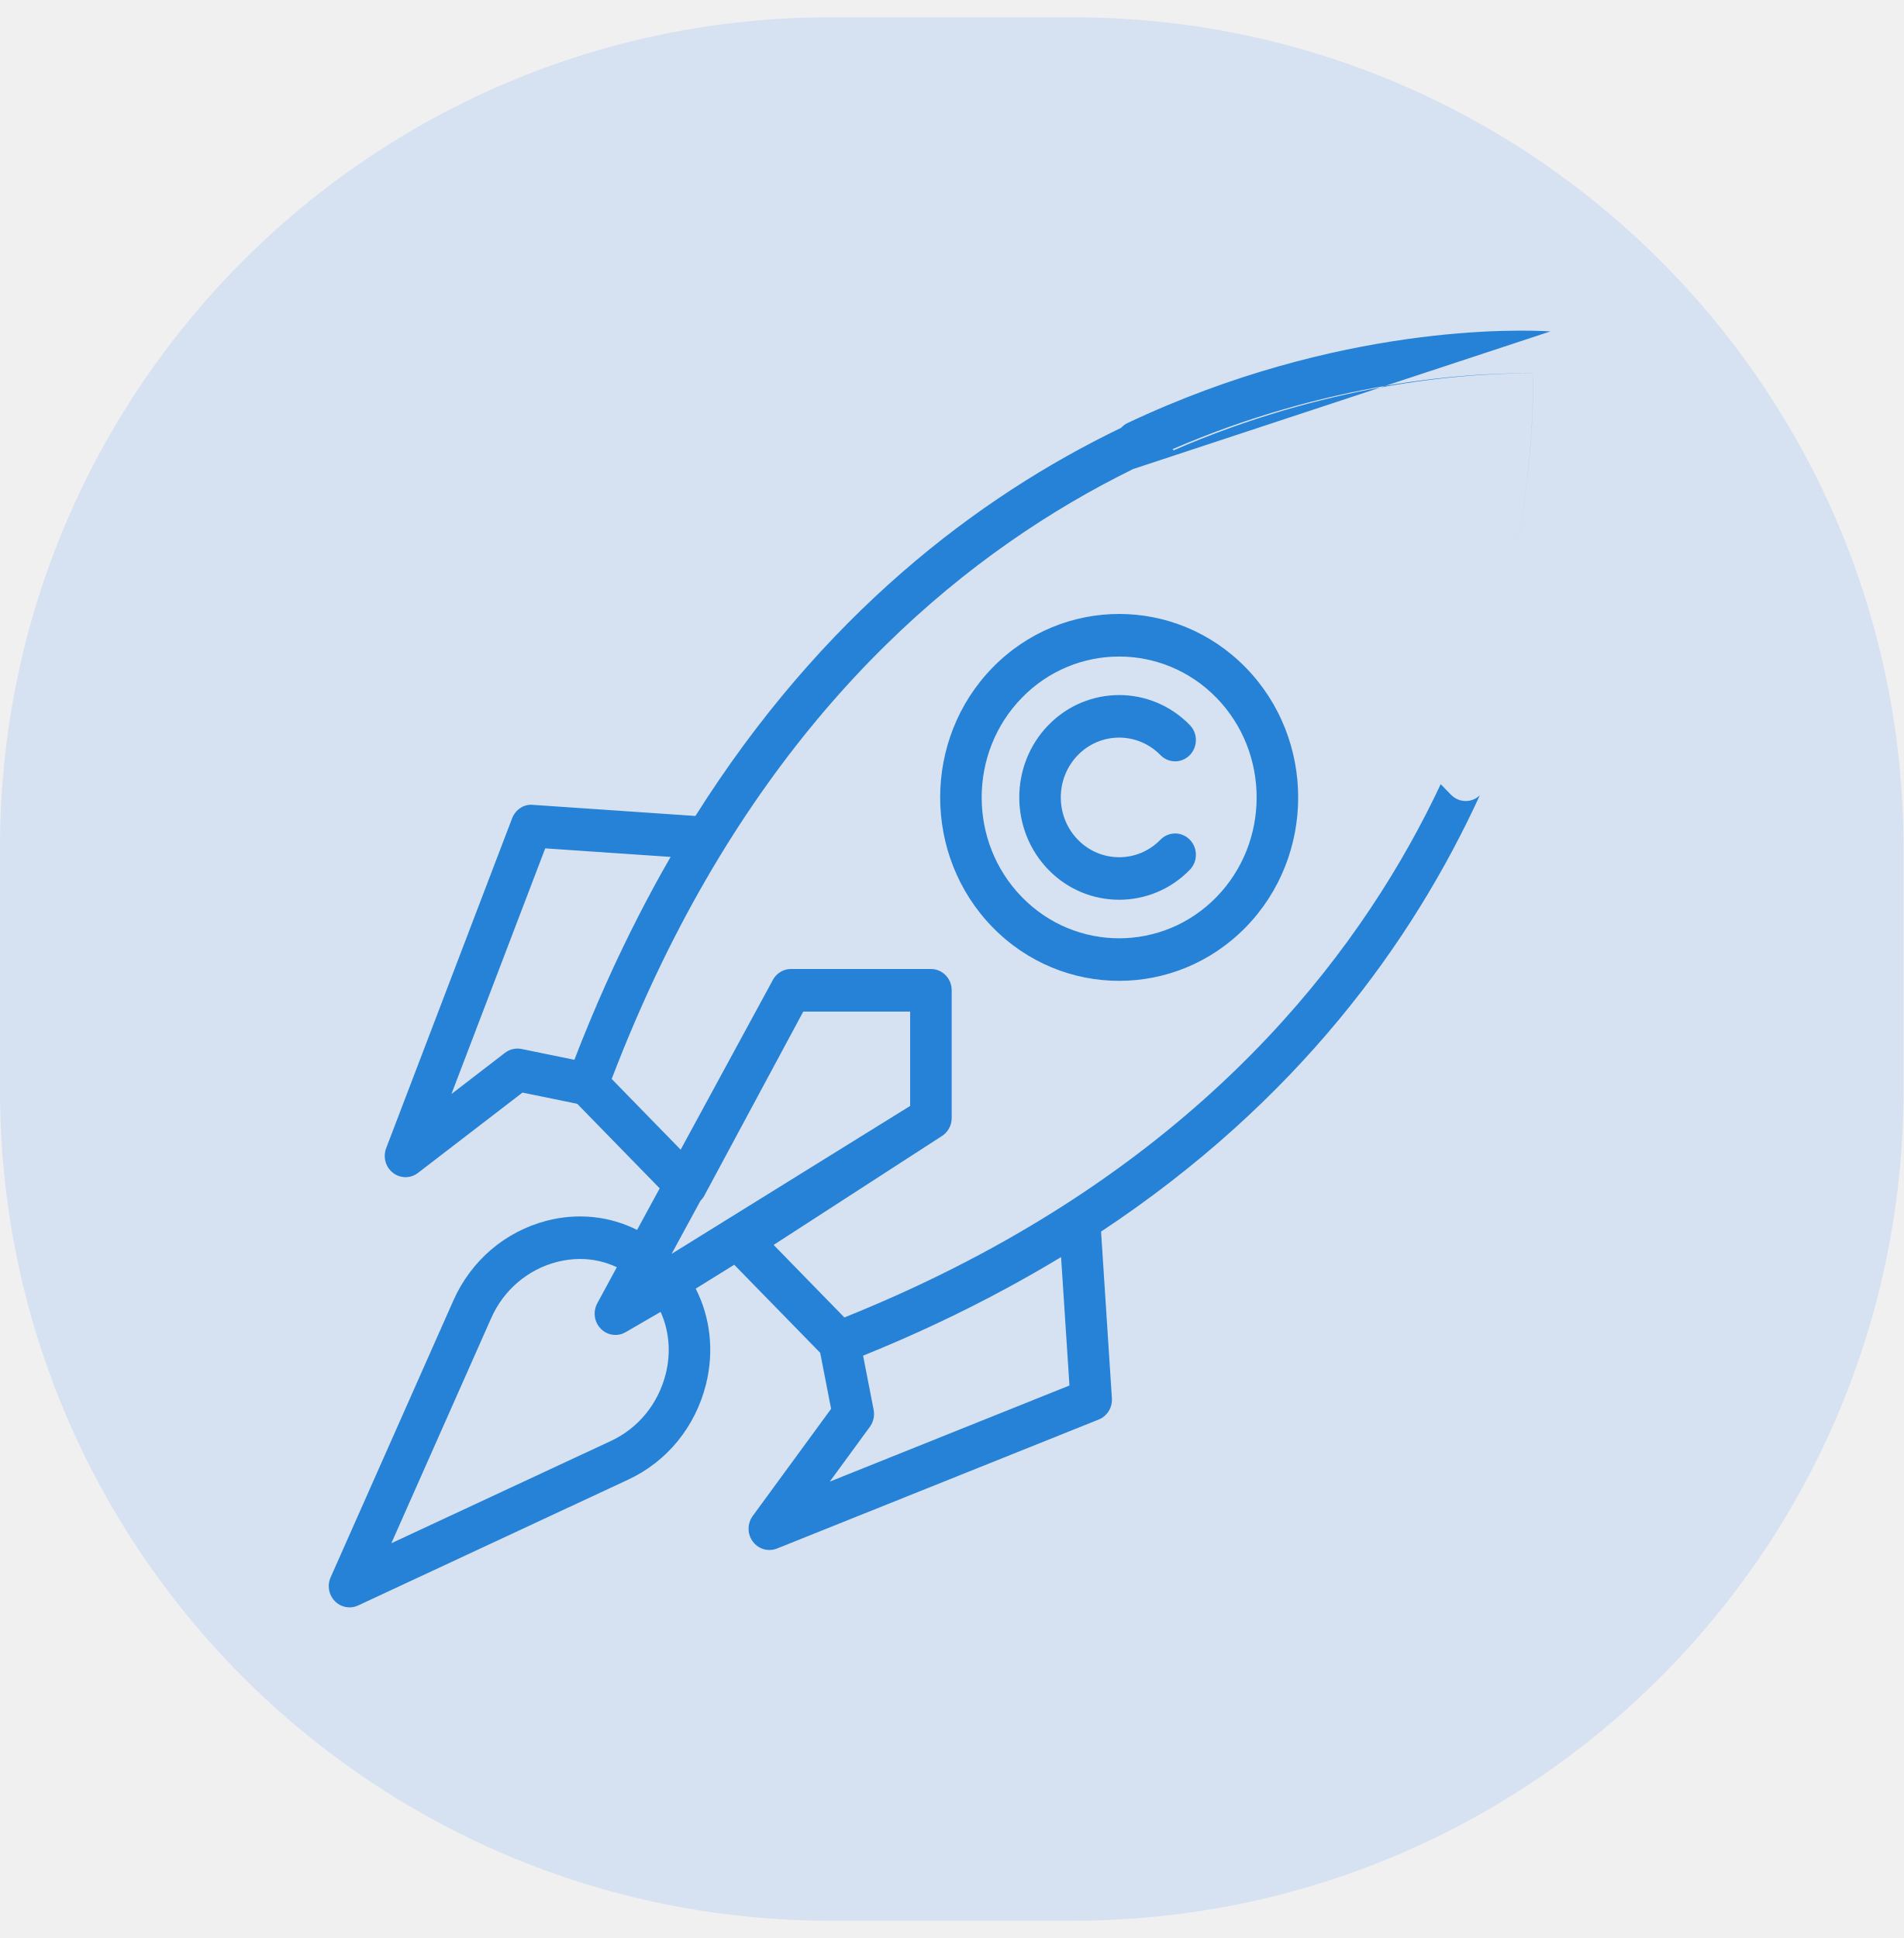
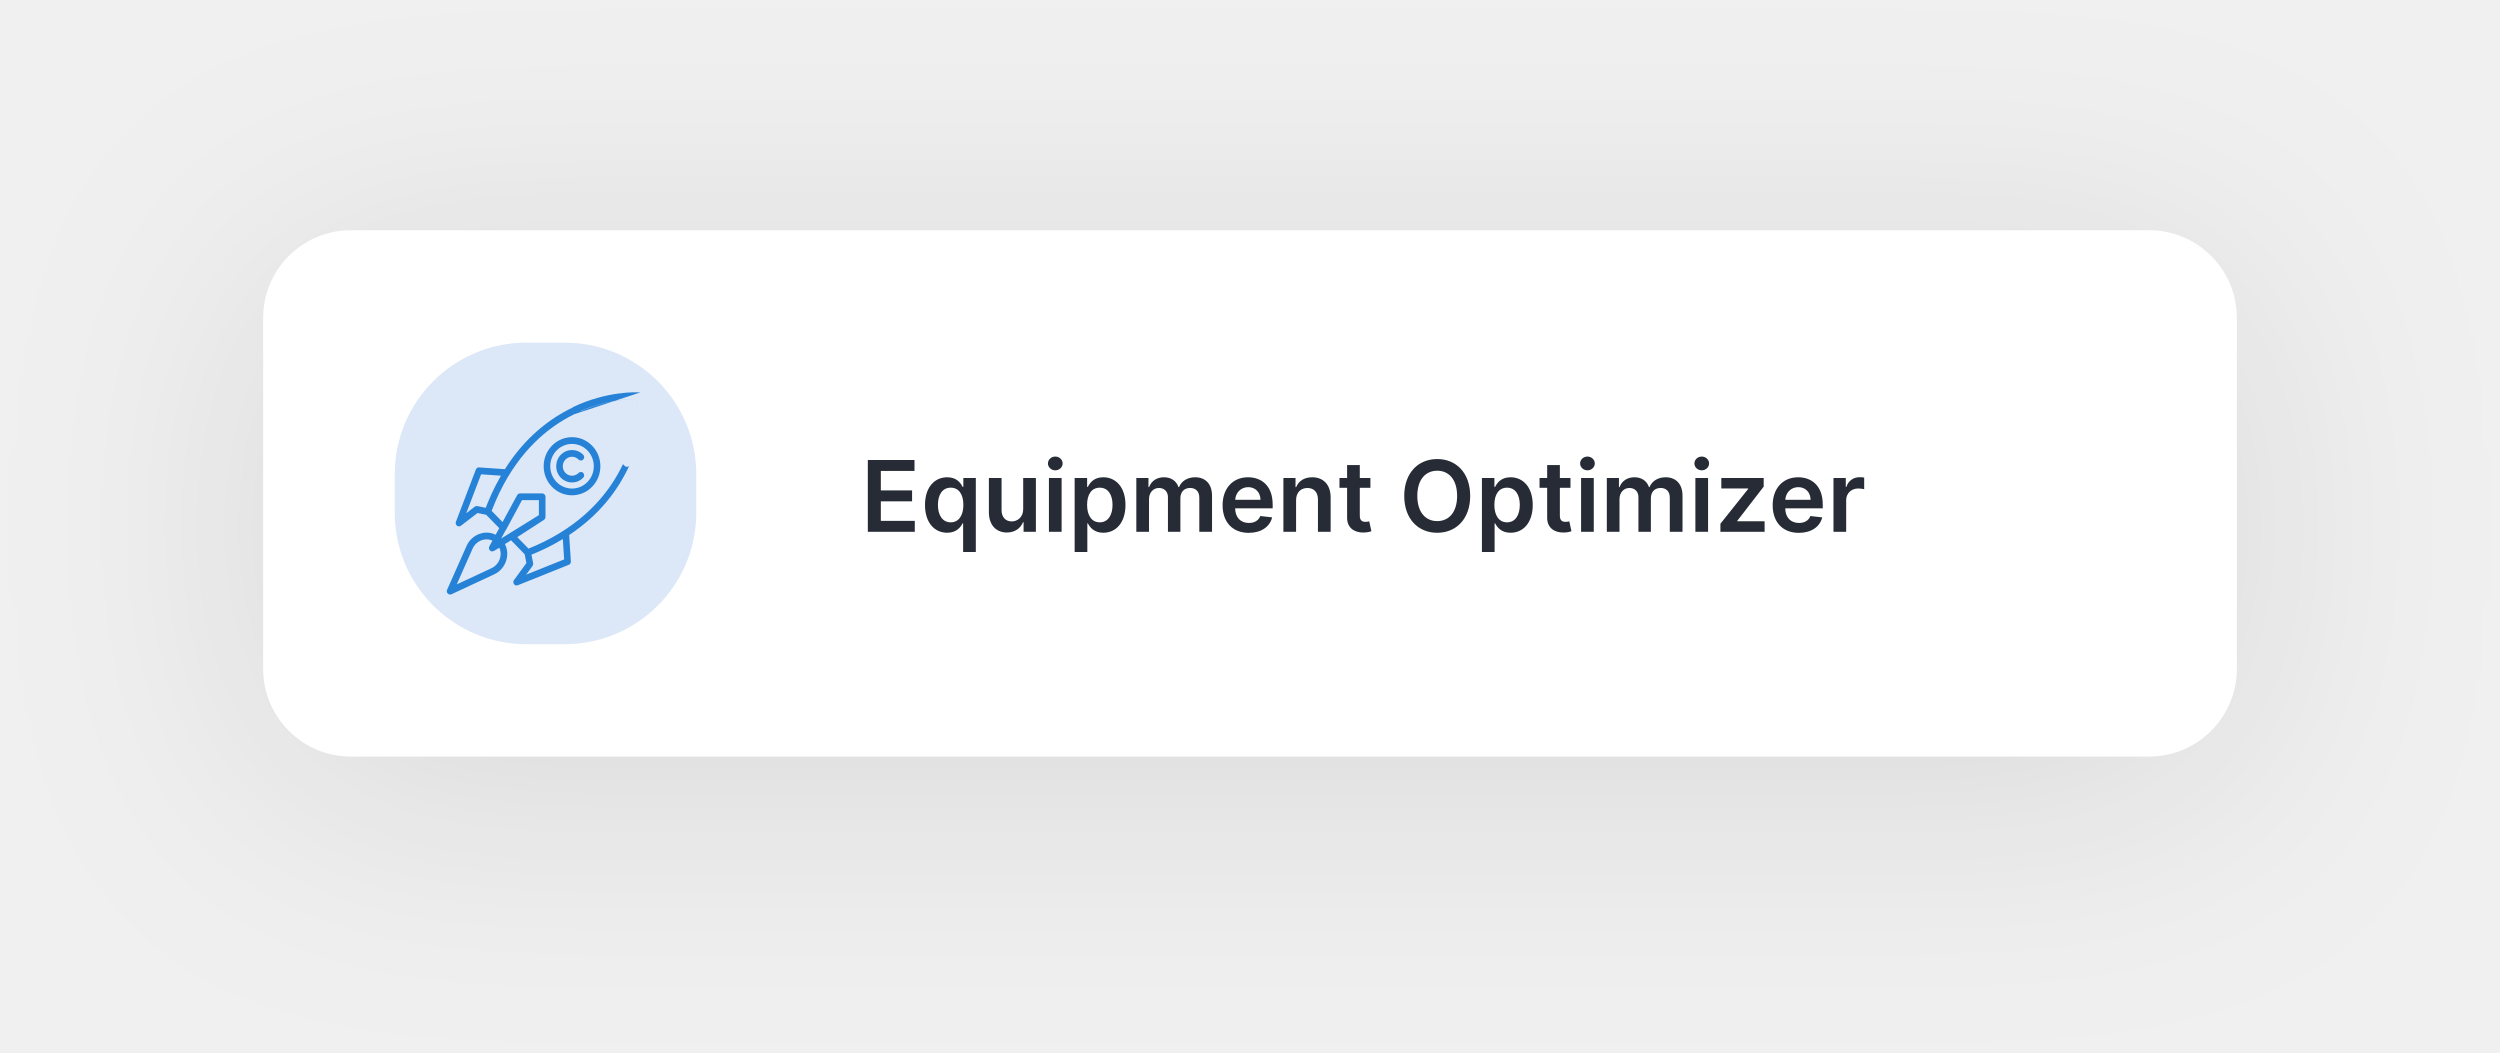
- <svg xmlns="http://www.w3.org/2000/svg" width="55" height="56" viewBox="0 0 55 56" fill="none">
-   <rect opacity="0.6" y="0.5" width="55" height="55" rx="24" fill="#C5D7F2" />
-   <path fill-rule="evenodd" clip-rule="evenodd" d="M44.798 9.576C43.917 9.523 38.675 9.346 32.584 12.222C32.512 12.255 32.448 12.303 32.395 12.362C28.244 14.362 23.753 17.774 20.094 23.578L15.396 23.257C15.134 23.231 14.893 23.397 14.797 23.646L11.159 33.176C11.061 33.432 11.14 33.723 11.354 33.89C11.461 33.973 11.589 34.015 11.717 34.015C11.844 34.015 11.97 33.975 12.077 33.892L15.097 31.571L16.678 31.895L19.061 34.338L18.408 35.54C17.614 35.139 16.694 35.041 15.796 35.274C14.594 35.587 13.612 36.426 13.1 37.579L9.554 45.577C9.45 45.81 9.498 46.085 9.675 46.266C9.79 46.384 9.943 46.446 10.1 46.446C10.184 46.446 10.268 46.428 10.348 46.391L18.151 42.755C19.276 42.232 20.095 41.225 20.401 39.993C20.636 39.044 20.526 38.068 20.102 37.236L21.215 36.546L23.699 39.091L24.014 40.709L21.75 43.804C21.589 44.024 21.589 44.326 21.752 44.545C21.868 44.701 22.046 44.788 22.229 44.788C22.303 44.788 22.376 44.774 22.448 44.747L31.748 41.018C31.991 40.92 32.145 40.672 32.127 40.404L31.814 35.588C37.476 31.839 40.805 27.238 42.757 22.984C42.674 23.062 42.571 23.116 42.457 23.137C42.421 23.143 42.386 23.146 42.35 23.146C42.193 23.146 42.04 23.082 41.926 22.966L41.628 22.66C39.459 27.272 35.27 32.849 27.189 36.826C26.288 37.269 25.357 37.684 24.398 38.069L22.353 35.973L27.218 32.825C27.349 32.74 27.441 32.609 27.479 32.46C27.491 32.409 27.498 32.357 27.498 32.303V28.614C27.498 28.275 27.23 28 26.898 28H22.856C22.734 28 22.618 28.037 22.521 28.105C22.442 28.158 22.376 28.231 22.329 28.319L22.251 28.464L19.667 33.221L17.674 31.177C18.117 30.019 18.6 28.899 19.121 27.823C22.867 20.106 28.027 15.87 32.741 13.553L39.888 11.196C41.938 10.822 43.517 10.78 44.293 10.791C44.306 11.653 44.265 13.478 43.825 15.823C44.267 13.473 44.308 11.65 44.294 10.79C43.535 10.777 42.004 10.81 40.02 11.152L44.798 9.576ZM40.02 11.152C38.255 11.456 36.133 12.004 33.879 12.979L33.911 13.012C36.105 12.06 38.163 11.51 39.888 11.196L40.02 11.152ZM17.258 37.659L17.823 36.617C17.492 36.46 17.13 36.379 16.758 36.379C16.538 36.379 16.314 36.408 16.091 36.465C15.245 36.685 14.552 37.277 14.193 38.087L11.308 44.593L17.655 41.636C18.446 41.267 19.023 40.558 19.238 39.691C19.39 39.077 19.334 38.451 19.088 37.908L18.077 38.494C17.843 38.63 17.549 38.59 17.358 38.394C17.205 38.237 17.148 38.012 17.201 37.805C17.213 37.755 17.232 37.706 17.258 37.659ZM18.465 26.437C18.759 25.865 19.062 25.306 19.377 24.761L15.754 24.514L13.044 31.612L14.591 30.422C14.728 30.318 14.902 30.277 15.069 30.311L16.596 30.624C17.174 29.125 17.8 27.732 18.465 26.437ZM20.239 34.697L19.405 36.232L26.298 31.957V29.23H23.21L20.351 34.548C20.321 34.604 20.283 34.654 20.239 34.697ZM24.938 39.173L25.243 40.737C25.276 40.909 25.237 41.087 25.135 41.227L23.975 42.813L30.901 40.035L30.659 36.324C30.132 36.643 29.591 36.952 29.038 37.25C27.771 37.935 26.407 38.579 24.938 39.173ZM35.996 19.292C33.978 17.224 30.696 17.224 28.678 19.292C26.661 21.36 26.661 24.724 28.678 26.792C29.687 27.826 31.012 28.342 32.337 28.342C33.662 28.342 34.987 27.825 35.996 26.792C38.014 24.724 38.014 21.36 35.996 19.292ZM35.148 25.922C33.598 27.51 31.076 27.51 29.527 25.922C27.977 24.334 27.977 21.75 29.527 20.162C30.301 19.368 31.319 18.971 32.337 18.971C33.354 18.971 34.373 19.368 35.148 20.162C36.697 21.75 36.697 24.334 35.148 25.922ZM31.144 24.264C31.802 24.939 32.872 24.94 33.53 24.264C33.764 24.024 34.144 24.024 34.378 24.264C34.613 24.505 34.613 24.893 34.378 25.134C33.816 25.711 33.077 25.999 32.337 25.999C31.598 25.999 30.858 25.711 30.295 25.134C29.17 23.98 29.17 22.103 30.295 20.95C31.421 19.796 33.253 19.796 34.378 20.95C34.613 21.19 34.613 21.579 34.378 21.819C34.144 22.059 33.764 22.059 33.53 21.819C32.871 21.145 31.801 21.145 31.144 21.819C30.486 22.494 30.486 23.59 31.144 24.264Z" fill="#2682D6" />
+ <svg xmlns="http://www.w3.org/2000/svg" width="456" height="192" viewBox="0 0 456 192" fill="none">
+   <g filter="url(#filter0_d)">
+     <rect x="48" y="42" width="360" height="96" rx="16" fill="white" />
+   </g>
+   <path d="M158.291 97H166.857V95.012H160.663V91.439H166.364V89.451H160.663V85.897H166.805V83.909H158.291V97ZM177.988 100.682V87.182H175.713V88.805H175.578C175.227 88.096 174.505 87.054 172.772 87.054C170.503 87.054 168.72 88.831 168.72 92.104C168.72 95.338 170.452 97.173 172.766 97.173C174.453 97.173 175.214 96.169 175.578 95.453H175.674V100.682H177.988ZM175.719 92.091C175.719 93.996 174.888 95.274 173.412 95.274C171.884 95.274 171.078 93.932 171.078 92.091C171.078 90.263 171.871 88.952 173.412 88.952C174.901 88.952 175.719 90.186 175.719 92.091ZM186.63 92.871C186.63 94.367 185.563 95.108 184.54 95.108C183.428 95.108 182.686 94.322 182.686 93.075V87.182H180.373V93.433C180.373 95.792 181.715 97.128 183.645 97.128C185.115 97.128 186.151 96.354 186.598 95.255H186.701V97H188.944V87.182H186.63V92.871ZM191.324 97H193.638V87.182H191.324V97ZM192.487 85.788C193.222 85.788 193.823 85.226 193.823 84.535C193.823 83.839 193.222 83.276 192.487 83.276C191.746 83.276 191.145 83.839 191.145 84.535C191.145 85.226 191.746 85.788 192.487 85.788ZM196.017 100.682H198.331V95.453H198.427C198.791 96.169 199.552 97.173 201.239 97.173C203.553 97.173 205.286 95.338 205.286 92.104C205.286 88.831 203.502 87.054 201.233 87.054C199.501 87.054 198.778 88.096 198.427 88.805H198.293V87.182H196.017V100.682ZM198.286 92.091C198.286 90.186 199.104 88.952 200.594 88.952C202.134 88.952 202.927 90.263 202.927 92.091C202.927 93.932 202.121 95.274 200.594 95.274C199.117 95.274 198.286 93.996 198.286 92.091ZM207.267 97H209.581V91.03C209.581 89.822 210.386 89.004 211.384 89.004C212.362 89.004 213.033 89.662 213.033 90.672V97H215.302V90.876C215.302 89.771 215.96 89.004 217.079 89.004C218.012 89.004 218.754 89.553 218.754 90.768V97H221.074V90.41C221.074 88.217 219.808 87.054 218.006 87.054C216.58 87.054 215.494 87.757 215.059 88.85H214.957C214.58 87.738 213.627 87.054 212.304 87.054C210.987 87.054 210.003 87.731 209.594 88.85H209.479V87.182H207.267V97ZM227.768 97.192C230.056 97.192 231.629 96.073 232.038 94.367L229.877 94.124C229.564 94.954 228.797 95.389 227.8 95.389C226.304 95.389 225.313 94.405 225.294 92.724H232.134V92.014C232.134 88.569 230.063 87.054 227.646 87.054C224.834 87.054 222.999 89.119 222.999 92.148C222.999 95.229 224.808 97.192 227.768 97.192ZM225.301 91.164C225.371 89.911 226.298 88.856 227.678 88.856C229.008 88.856 229.903 89.828 229.916 91.164H225.301ZM236.405 91.247C236.405 89.828 237.262 89.01 238.483 89.01C239.678 89.01 240.394 89.796 240.394 91.106V97H242.708V90.749C242.714 88.396 241.372 87.054 239.346 87.054C237.875 87.054 236.865 87.757 236.418 88.85H236.303V87.182H234.091V97H236.405V91.247ZM249.963 87.182H248.026V84.829H245.712V87.182H244.319V88.972H245.712V94.43C245.699 96.278 247.042 97.185 248.78 97.134C249.439 97.115 249.892 96.987 250.142 96.904L249.752 95.095C249.624 95.127 249.362 95.185 249.074 95.185C248.493 95.185 248.026 94.98 248.026 94.047V88.972H249.963V87.182ZM268.162 90.454C268.162 86.223 265.58 83.73 262.148 83.73C258.709 83.73 256.133 86.223 256.133 90.454C256.133 94.68 258.709 97.179 262.148 97.179C265.58 97.179 268.162 94.686 268.162 90.454ZM265.778 90.454C265.778 93.433 264.282 95.05 262.148 95.05C260.019 95.05 258.517 93.433 258.517 90.454C258.517 87.476 260.019 85.859 262.148 85.859C264.282 85.859 265.778 87.476 265.778 90.454ZM270.302 100.682H272.616V95.453H272.712C273.076 96.169 273.837 97.173 275.525 97.173C277.838 97.173 279.571 95.338 279.571 92.104C279.571 88.831 277.787 87.054 275.518 87.054C273.786 87.054 273.064 88.096 272.712 88.805H272.578V87.182H270.302V100.682ZM272.571 92.091C272.571 90.186 273.39 88.952 274.879 88.952C276.419 88.952 277.212 90.263 277.212 92.091C277.212 93.932 276.407 95.274 274.879 95.274C273.402 95.274 272.571 93.996 272.571 92.091ZM286.455 87.182H284.518V84.829H282.204V87.182H280.811V88.972H282.204V94.43C282.191 96.278 283.534 97.185 285.272 97.134C285.931 97.115 286.385 96.987 286.634 96.904L286.244 95.095C286.116 95.127 285.854 95.185 285.566 95.185C284.985 95.185 284.518 94.98 284.518 94.047V88.972H286.455V87.182ZM288.39 97H290.704V87.182H288.39V97ZM289.553 85.788C290.289 85.788 290.889 85.226 290.889 84.535C290.889 83.839 290.289 83.276 289.553 83.276C288.812 83.276 288.211 83.839 288.211 84.535C288.211 85.226 288.812 85.788 289.553 85.788ZM293.083 97H295.397V91.03C295.397 89.822 296.203 89.004 297.2 89.004C298.178 89.004 298.849 89.662 298.849 90.672V97H301.118V90.876C301.118 89.771 301.777 89.004 302.895 89.004C303.828 89.004 304.57 89.553 304.57 90.768V97H306.89V90.41C306.89 88.217 305.625 87.054 303.822 87.054C302.397 87.054 301.31 87.757 300.875 88.85H300.773C300.396 87.738 299.444 87.054 298.12 87.054C296.804 87.054 295.819 87.731 295.41 88.85H295.295V87.182H293.083V97ZM309.238 97H311.552V87.182H309.238V97ZM310.401 85.788C311.136 85.788 311.737 85.226 311.737 84.535C311.737 83.839 311.136 83.276 310.401 83.276C309.66 83.276 309.059 83.839 309.059 84.535C309.059 85.226 309.66 85.788 310.401 85.788ZM313.803 97H321.864V95.082H316.878V94.999L321.697 88.761V87.182H313.969V89.099H318.866V89.183L313.803 95.53V97ZM328.104 97.192C330.392 97.192 331.965 96.073 332.374 94.367L330.213 94.124C329.9 94.954 329.133 95.389 328.136 95.389C326.64 95.389 325.649 94.405 325.63 92.724H332.47V92.014C332.47 88.569 330.399 87.054 327.982 87.054C325.17 87.054 323.335 89.119 323.335 92.148C323.335 95.229 325.144 97.192 328.104 97.192ZM325.637 91.164C325.707 89.911 326.634 88.856 328.014 88.856C329.344 88.856 330.239 89.828 330.252 91.164H325.637ZM334.427 97H336.741V91.228C336.741 89.981 337.681 89.099 338.953 89.099C339.343 89.099 339.828 89.17 340.027 89.234V87.105C339.816 87.067 339.451 87.041 339.196 87.041C338.071 87.041 337.131 87.68 336.773 88.818H336.671V87.182H334.427V97Z" fill="#262B35" />
+   <rect opacity="0.6" x="72" y="62.5" width="55" height="55" rx="24" fill="#C5D7F2" />
+   <path fill-rule="evenodd" clip-rule="evenodd" d="M116.798 71.576C115.917 71.523 110.675 71.346 104.584 74.222C104.512 74.255 104.448 74.303 104.395 74.362C100.244 76.362 95.753 79.774 92.094 85.578L87.396 85.257C87.135 85.231 86.893 85.397 86.797 85.646L83.159 95.177C83.061 95.432 83.141 95.723 83.354 95.89C83.461 95.973 83.589 96.015 83.717 96.015C83.844 96.015 83.97 95.975 84.077 95.892L87.097 93.571L88.678 93.895L91.061 96.338L90.408 97.54C89.615 97.139 88.694 97.04 87.796 97.274C86.594 97.587 85.612 98.427 85.1 99.579L81.553 107.577C81.45 107.811 81.498 108.085 81.675 108.266C81.79 108.384 81.944 108.446 82.1 108.446C82.183 108.446 82.268 108.428 82.348 108.391L90.151 104.755C91.276 104.232 92.095 103.225 92.401 101.993C92.636 101.044 92.526 100.068 92.102 99.237L93.216 98.546L95.699 101.091L96.014 102.709L93.749 105.804C93.589 106.024 93.589 106.326 93.752 106.545C93.868 106.701 94.046 106.788 94.229 106.788C94.303 106.788 94.376 106.774 94.448 106.747L103.748 103.018C103.991 102.92 104.145 102.672 104.127 102.404L103.814 97.588C109.476 93.839 112.805 89.238 114.757 84.984C114.674 85.062 114.571 85.116 114.457 85.137C114.421 85.143 114.386 85.146 114.351 85.146C114.193 85.146 114.04 85.082 113.926 84.966L113.628 84.66C111.459 89.272 107.27 94.849 99.189 98.826C98.288 99.269 97.357 99.684 96.398 100.069L94.353 97.973L99.218 94.825C99.349 94.74 99.441 94.609 99.478 94.46C99.491 94.409 99.498 94.357 99.498 94.303V90.614C99.498 90.275 99.23 89.999 98.898 89.999H94.856C94.734 89.999 94.618 90.037 94.521 90.105C94.442 90.158 94.376 90.231 94.329 90.319L94.251 90.464L91.667 95.221L89.674 93.177C90.117 92.019 90.6 90.899 91.121 89.823C94.867 82.106 100.027 77.87 104.741 75.553L111.888 73.196C113.937 72.822 115.517 72.78 116.293 72.791C116.306 73.653 116.265 75.478 115.825 77.823C116.267 75.473 116.308 73.65 116.294 72.79C115.535 72.776 114.004 72.81 112.02 73.152L116.798 71.576ZM112.02 73.152C110.255 73.456 108.133 74.004 105.879 74.979L105.911 75.012C108.105 74.06 110.163 73.51 111.888 73.196L112.02 73.152ZM89.258 99.659L89.823 98.617C89.492 98.46 89.129 98.379 88.758 98.379C88.538 98.379 88.314 98.408 88.091 98.465C87.245 98.685 86.552 99.277 86.193 100.087L83.308 106.593L89.655 103.636C90.446 103.267 91.023 102.558 91.238 101.691C91.39 101.077 91.334 100.451 91.088 99.908L90.077 100.494C89.843 100.63 89.549 100.59 89.358 100.394C89.205 100.237 89.148 100.012 89.201 99.805C89.213 99.755 89.232 99.706 89.258 99.659ZM90.465 88.437C90.758 87.865 91.062 87.306 91.377 86.761L87.754 86.514L85.044 93.612L86.591 92.422C86.728 92.318 86.902 92.278 87.069 92.311L88.596 92.624C89.174 91.125 89.8 89.731 90.465 88.437ZM92.239 96.697L91.406 98.232L98.298 93.957V91.23H95.21L92.351 96.548C92.321 96.604 92.283 96.654 92.239 96.697ZM96.938 101.173L97.243 102.738C97.276 102.909 97.237 103.087 97.135 103.227L95.975 104.813L102.901 102.035L102.659 98.323C102.132 98.643 101.591 98.951 101.038 99.25C99.771 99.935 98.407 100.579 96.938 101.173ZM107.996 81.292C105.978 79.224 102.696 79.224 100.678 81.292C98.661 83.36 98.661 86.724 100.678 88.792C101.687 89.826 103.012 90.342 104.337 90.342C105.662 90.342 106.987 89.825 107.996 88.792C110.014 86.724 110.014 83.36 107.996 81.292ZM107.148 87.922C105.598 89.51 103.076 89.51 101.527 87.922C99.977 86.334 99.977 83.75 101.527 82.162C102.301 81.368 103.319 80.971 104.337 80.971C105.354 80.971 106.373 81.368 107.148 82.162C108.697 83.75 108.697 86.334 107.148 87.922ZM103.144 86.264C103.802 86.939 104.872 86.94 105.53 86.264C105.764 86.024 106.144 86.024 106.378 86.264C106.613 86.505 106.613 86.894 106.378 87.134C105.816 87.711 105.077 87.999 104.337 87.999C103.598 87.999 102.858 87.711 102.295 87.134C101.17 85.98 101.17 84.103 102.295 82.95C103.421 81.796 105.253 81.796 106.378 82.95C106.613 83.19 106.613 83.579 106.378 83.819C106.144 84.059 105.764 84.059 105.53 83.819C104.872 83.144 103.801 83.145 103.144 83.819C102.486 84.494 102.486 85.59 103.144 86.264Z" fill="#2682D6" />
+   <defs>
+     <filter id="filter0_d" x="0" y="0" width="456" height="192" filterUnits="userSpaceOnUse" color-interpolation-filters="sRGB">
+       <feFlood flood-opacity="0" result="BackgroundImageFix" />
+       <feColorMatrix in="SourceAlpha" type="matrix" values="0 0 0 0 0 0 0 0 0 0 0 0 0 0 0 0 0 0 127 0" result="hardAlpha" />
+       <feOffset dy="6" />
+       <feGaussianBlur stdDeviation="24" />
+       <feColorMatrix type="matrix" values="0 0 0 0 0 0 0 0 0 0 0 0 0 0 0 0 0 0 0.1 0" />
+       <feBlend mode="normal" in2="BackgroundImageFix" result="effect1_dropShadow" />
+       <feBlend mode="normal" in="SourceGraphic" in2="effect1_dropShadow" result="shape" />
+     </filter>
+   </defs>
</svg>
